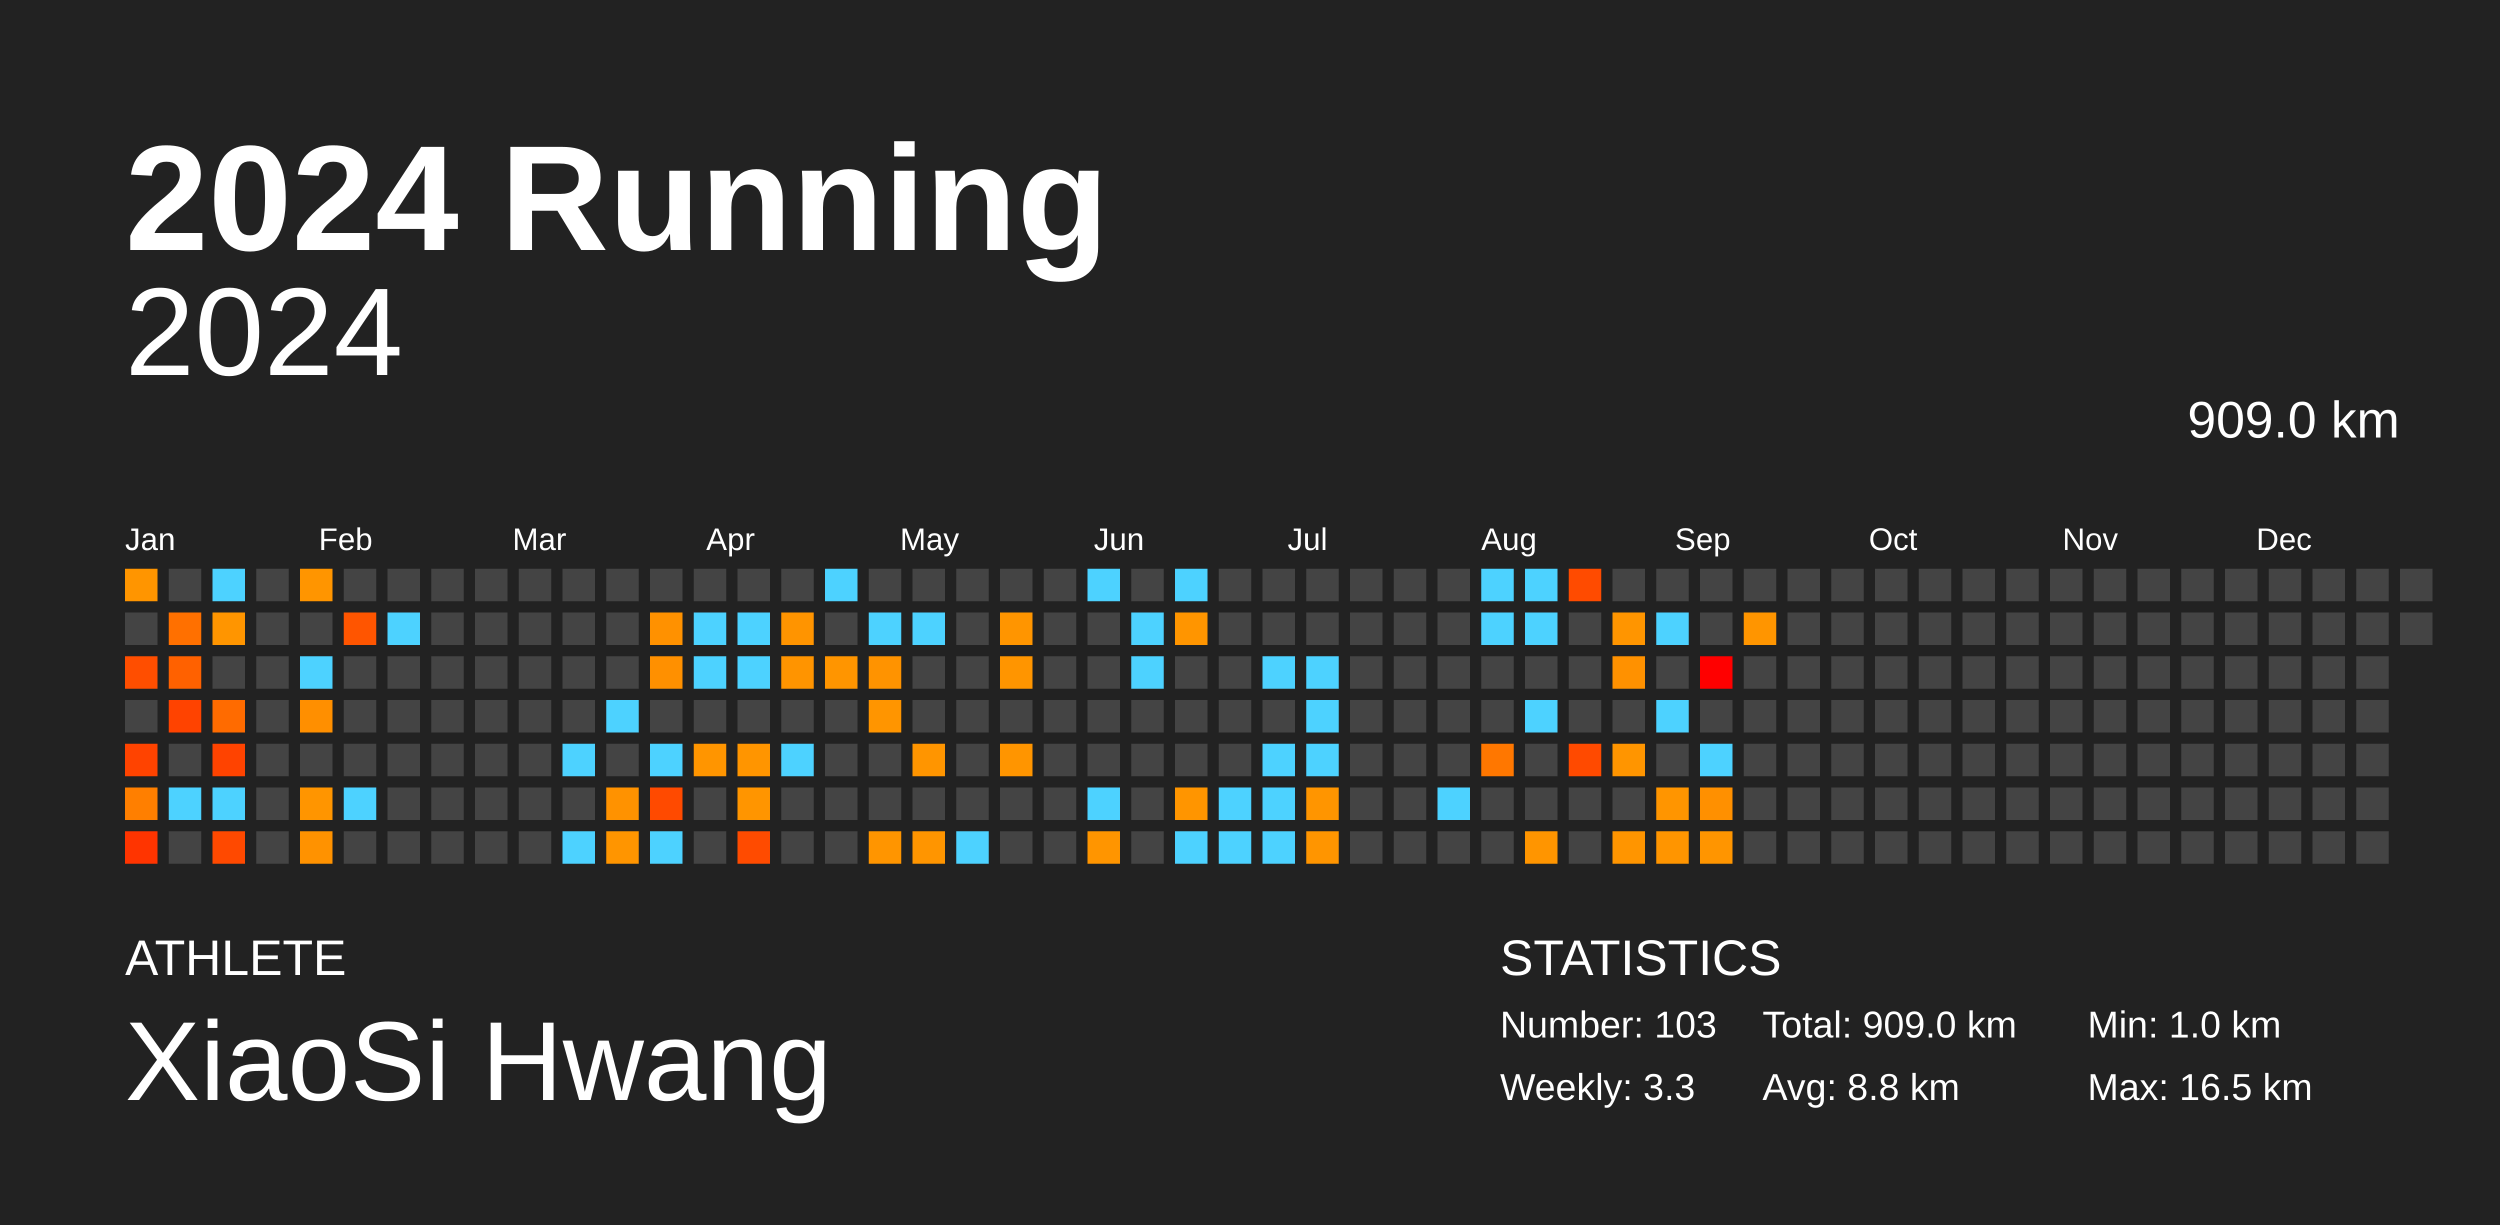
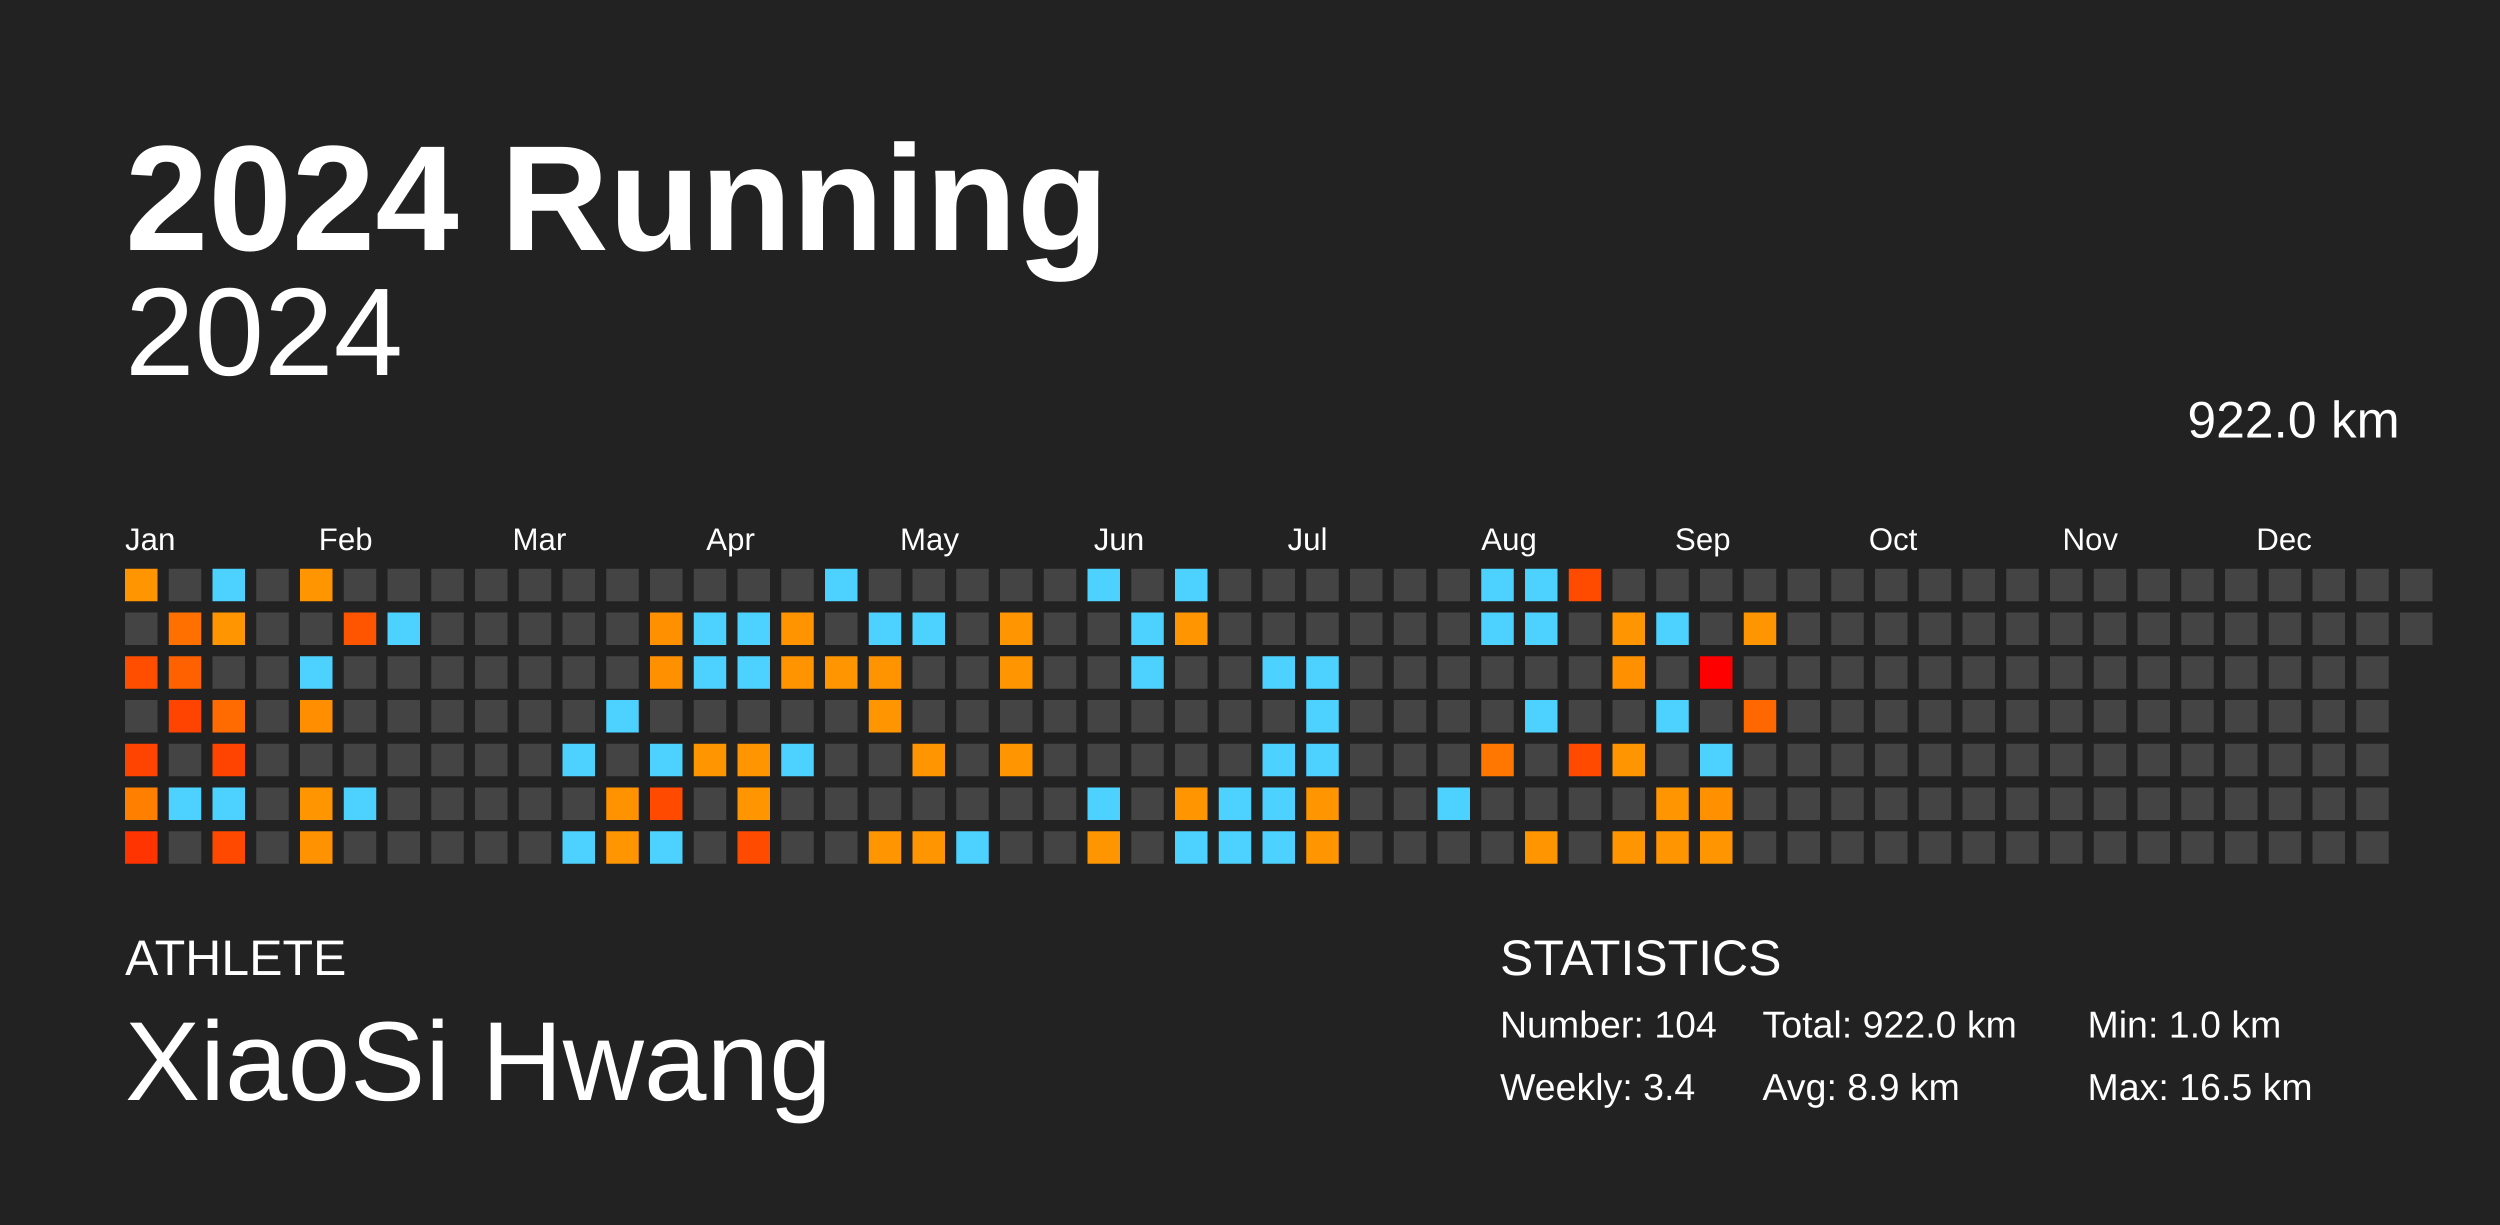
<svg xmlns="http://www.w3.org/2000/svg" baseProfile="full" height="98mm" version="1.1" viewBox="0,0,200,98" width="200mm">
  <defs />
  <rect fill="#222222" height="98" width="200" x="0" y="0" />
  <text fill="#FFFFFF" style="font-size:12px; font-family:Arial; font-weight:bold;" x="10" y="20">2024 Running</text>
  <text fill="#FFFFFF" style="font-size:4px; font-family:Arial" x="10" y="78">ATHLETE</text>
  <text fill="#FFFFFF" style="font-size:9px; font-family:Arial" x="10" y="88">XiaoSi Hwang</text>
  <text fill="#FFFFFF" style="font-size:4px; font-family:Arial" x="120" y="78">STATISTICS</text>
-   <text fill="#FFFFFF" style="font-size:3px; font-family:Arial" x="120" y="83">Number: 103</text>
-   <text fill="#FFFFFF" style="font-size:3px; font-family:Arial" x="120" y="88">Weekly: 3.3</text>
-   <text fill="#FFFFFF" style="font-size:3px; font-family:Arial" x="141" y="83">Total: 909.0 km</text>
-   <text fill="#FFFFFF" style="font-size:3px; font-family:Arial" x="141" y="88">Avg: 8.8 km</text>
+   <text fill="#FFFFFF" style="font-size:3px; font-family:Arial" x="120" y="83">Number: 104</text>
+   <text fill="#FFFFFF" style="font-size:3px; font-family:Arial" x="120" y="88">Weekly: 3.4</text>
+   <text fill="#FFFFFF" style="font-size:3px; font-family:Arial" x="141" y="83">Total: 922.0 km</text>
+   <text fill="#FFFFFF" style="font-size:3px; font-family:Arial" x="141" y="88">Avg: 8.9 km</text>
  <text fill="#FFFFFF" style="font-size:3px; font-family:Arial" x="167" y="83">Min: 1.0 km</text>
  <text fill="#FFFFFF" style="font-size:3px; font-family:Arial" x="167" y="88">Max: 16.5 km</text>
  <text alignment-baseline="hanging" fill="#FFFFFF" style="font-size:10.0px; font-family:Arial;" x="10" y="30">2024</text>
-   <text alignment-baseline="hanging" fill="#FFFFFF" style="font-size:4.125px; font-family:Arial;" x="175" y="35">909.0 km</text>
+   <text alignment-baseline="hanging" fill="#FFFFFF" style="font-size:4.125px; font-family:Arial;" x="175" y="35">922.0 km</text>
  <text fill="#FFFFFF" style="font-size:2.5px; font-family:Arial" x="10.0" y="44">Jan</text>
  <text fill="#FFFFFF" style="font-size:2.5px; font-family:Arial" x="25.5" y="44">Feb</text>
  <text fill="#FFFFFF" style="font-size:2.5px; font-family:Arial" x="41.0" y="44">Mar</text>
  <text fill="#FFFFFF" style="font-size:2.5px; font-family:Arial" x="56.5" y="44">Apr</text>
  <text fill="#FFFFFF" style="font-size:2.5px; font-family:Arial" x="72.0" y="44">May</text>
  <text fill="#FFFFFF" style="font-size:2.5px; font-family:Arial" x="87.5" y="44">Jun</text>
  <text fill="#FFFFFF" style="font-size:2.5px; font-family:Arial" x="103.0" y="44">Jul</text>
  <text fill="#FFFFFF" style="font-size:2.5px; font-family:Arial" x="118.5" y="44">Aug</text>
  <text fill="#FFFFFF" style="font-size:2.5px; font-family:Arial" x="134.0" y="44">Sep</text>
  <text fill="#FFFFFF" style="font-size:2.5px; font-family:Arial" x="149.5" y="44">Oct</text>
  <text fill="#FFFFFF" style="font-size:2.5px; font-family:Arial" x="165.0" y="44">Nov</text>
  <text fill="#FFFFFF" style="font-size:2.5px; font-family:Arial" x="180.5" y="44">Dec</text>
  <rect fill="#ff9500" height="2.6" width="2.6" x="10.0" y="45.5" />
  <rect fill="#444444" height="2.6" width="2.6" x="10.0" y="49.0" />
  <rect fill="#ff4e00" height="2.6" width="2.6" x="10.0" y="52.5" />
  <rect fill="#444444" height="2.6" width="2.6" x="10.0" y="56.0" />
  <rect fill="#ff4300" height="2.6" width="2.6" x="10.0" y="59.5" />
  <rect fill="#ff7f00" height="2.6" width="2.6" x="10.0" y="63.0" />
  <rect fill="#ff3400" height="2.6" width="2.6" x="10.0" y="66.5" />
  <rect fill="#444444" height="2.6" width="2.6" x="13.5" y="45.5" />
  <rect fill="#ff7000" height="2.6" width="2.6" x="13.5" y="49.0" />
  <rect fill="#ff6100" height="2.6" width="2.6" x="13.5" y="52.5" />
  <rect fill="#ff4300" height="2.6" width="2.6" x="13.5" y="56.0" />
  <rect fill="#444444" height="2.6" width="2.6" x="13.5" y="59.5" />
  <rect fill="#4dd2ff" height="2.6" width="2.6" x="13.5" y="63.0" />
  <rect fill="#444444" height="2.6" width="2.6" x="13.5" y="66.5" />
  <rect fill="#4dd2ff" height="2.6" width="2.6" x="17.0" y="45.5" />
  <rect fill="#ff9500" height="2.6" width="2.6" x="17.0" y="49.0" />
  <rect fill="#444444" height="2.6" width="2.6" x="17.0" y="52.5" />
  <rect fill="#ff6b00" height="2.6" width="2.6" x="17.0" y="56.0" />
  <rect fill="#ff4300" height="2.6" width="2.6" x="17.0" y="59.5" />
  <rect fill="#4dd2ff" height="2.6" width="2.6" x="17.0" y="63.0" />
  <rect fill="#ff4900" height="2.6" width="2.6" x="17.0" y="66.5" />
  <rect fill="#444444" height="2.6" width="2.6" x="20.5" y="45.5" />
  <rect fill="#444444" height="2.6" width="2.6" x="20.5" y="49.0" />
  <rect fill="#444444" height="2.6" width="2.6" x="20.5" y="52.5" />
  <rect fill="#444444" height="2.6" width="2.6" x="20.5" y="56.0" />
  <rect fill="#444444" height="2.6" width="2.6" x="20.5" y="59.5" />
  <rect fill="#444444" height="2.6" width="2.6" x="20.5" y="63.0" />
  <rect fill="#444444" height="2.6" width="2.6" x="20.5" y="66.5" />
  <rect fill="#ff9500" height="2.6" width="2.6" x="24.0" y="45.5" />
  <rect fill="#444444" height="2.6" width="2.6" x="24.0" y="49.0" />
  <rect fill="#4dd2ff" height="2.6" width="2.6" x="24.0" y="52.5" />
  <rect fill="#ff8f00" height="2.6" width="2.6" x="24.0" y="56.0" />
  <rect fill="#444444" height="2.6" width="2.6" x="24.0" y="59.5" />
  <rect fill="#ff9500" height="2.6" width="2.6" x="24.0" y="63.0" />
  <rect fill="#ff9200" height="2.6" width="2.6" x="24.0" y="66.5" />
  <rect fill="#444444" height="2.6" width="2.6" x="27.5" y="45.5" />
  <rect fill="#ff5500" height="2.6" width="2.6" x="27.5" y="49.0" />
  <rect fill="#444444" height="2.6" width="2.6" x="27.5" y="52.5" />
  <rect fill="#444444" height="2.6" width="2.6" x="27.5" y="56.0" />
  <rect fill="#444444" height="2.6" width="2.6" x="27.5" y="59.5" />
  <rect fill="#4dd2ff" height="2.6" width="2.6" x="27.5" y="63.0" />
  <rect fill="#444444" height="2.6" width="2.6" x="27.5" y="66.5" />
  <rect fill="#444444" height="2.6" width="2.6" x="31.0" y="45.5" />
  <rect fill="#4dd2ff" height="2.6" width="2.6" x="31.0" y="49.0" />
  <rect fill="#444444" height="2.6" width="2.6" x="31.0" y="52.5" />
  <rect fill="#444444" height="2.6" width="2.6" x="31.0" y="56.0" />
  <rect fill="#444444" height="2.6" width="2.6" x="31.0" y="59.5" />
  <rect fill="#444444" height="2.6" width="2.6" x="31.0" y="63.0" />
  <rect fill="#444444" height="2.6" width="2.6" x="31.0" y="66.5" />
  <rect fill="#444444" height="2.6" width="2.6" x="34.5" y="45.5" />
  <rect fill="#444444" height="2.6" width="2.6" x="34.5" y="49.0" />
  <rect fill="#444444" height="2.6" width="2.6" x="34.5" y="52.5" />
  <rect fill="#444444" height="2.6" width="2.6" x="34.5" y="56.0" />
  <rect fill="#444444" height="2.6" width="2.6" x="34.5" y="59.5" />
  <rect fill="#444444" height="2.6" width="2.6" x="34.5" y="63.0" />
  <rect fill="#444444" height="2.6" width="2.6" x="34.5" y="66.5" />
  <rect fill="#444444" height="2.6" width="2.6" x="38.0" y="45.5" />
  <rect fill="#444444" height="2.6" width="2.6" x="38.0" y="49.0" />
  <rect fill="#444444" height="2.6" width="2.6" x="38.0" y="52.5" />
  <rect fill="#444444" height="2.6" width="2.6" x="38.0" y="56.0" />
  <rect fill="#444444" height="2.6" width="2.6" x="38.0" y="59.5" />
  <rect fill="#444444" height="2.6" width="2.6" x="38.0" y="63.0" />
  <rect fill="#444444" height="2.6" width="2.6" x="38.0" y="66.5" />
  <rect fill="#444444" height="2.6" width="2.6" x="41.5" y="45.5" />
  <rect fill="#444444" height="2.6" width="2.6" x="41.5" y="49.0" />
  <rect fill="#444444" height="2.6" width="2.6" x="41.5" y="52.5" />
  <rect fill="#444444" height="2.6" width="2.6" x="41.5" y="56.0" />
  <rect fill="#444444" height="2.6" width="2.6" x="41.5" y="59.5" />
  <rect fill="#444444" height="2.6" width="2.6" x="41.5" y="63.0" />
  <rect fill="#444444" height="2.6" width="2.6" x="41.5" y="66.5" />
  <rect fill="#444444" height="2.6" width="2.6" x="45.0" y="45.5" />
  <rect fill="#444444" height="2.6" width="2.6" x="45.0" y="49.0" />
  <rect fill="#444444" height="2.6" width="2.6" x="45.0" y="52.5" />
  <rect fill="#444444" height="2.6" width="2.6" x="45.0" y="56.0" />
  <rect fill="#4dd2ff" height="2.6" width="2.6" x="45.0" y="59.5" />
  <rect fill="#444444" height="2.6" width="2.6" x="45.0" y="63.0" />
  <rect fill="#4dd2ff" height="2.6" width="2.6" x="45.0" y="66.5" />
  <rect fill="#444444" height="2.6" width="2.6" x="48.5" y="45.5" />
  <rect fill="#444444" height="2.6" width="2.6" x="48.5" y="49.0" />
  <rect fill="#444444" height="2.6" width="2.6" x="48.5" y="52.5" />
  <rect fill="#4dd2ff" height="2.6" width="2.6" x="48.5" y="56.0" />
  <rect fill="#444444" height="2.6" width="2.6" x="48.5" y="59.5" />
  <rect fill="#ff9200" height="2.6" width="2.6" x="48.5" y="63.0" />
  <rect fill="#ff9500" height="2.6" width="2.6" x="48.5" y="66.5" />
  <rect fill="#444444" height="2.6" width="2.6" x="52.0" y="45.5" />
  <rect fill="#ff9100" height="2.6" width="2.6" x="52.0" y="49.0" />
  <rect fill="#ff9000" height="2.6" width="2.6" x="52.0" y="52.5" />
  <rect fill="#444444" height="2.6" width="2.6" x="52.0" y="56.0" />
  <rect fill="#4dd2ff" height="2.6" width="2.6" x="52.0" y="59.5" />
  <rect fill="#ff4a00" height="2.6" width="2.6" x="52.0" y="63.0" />
  <rect fill="#4dd2ff" height="2.6" width="2.6" x="52.0" y="66.5" />
  <rect fill="#444444" height="2.6" width="2.6" x="55.5" y="45.5" />
  <rect fill="#4dd2ff" height="2.6" width="2.6" x="55.5" y="49.0" />
  <rect fill="#4dd2ff" height="2.6" width="2.6" x="55.5" y="52.5" />
  <rect fill="#444444" height="2.6" width="2.6" x="55.5" y="56.0" />
  <rect fill="#ff9500" height="2.6" width="2.6" x="55.5" y="59.5" />
  <rect fill="#444444" height="2.6" width="2.6" x="55.5" y="63.0" />
  <rect fill="#444444" height="2.6" width="2.6" x="55.5" y="66.5" />
  <rect fill="#444444" height="2.6" width="2.6" x="59.0" y="45.5" />
  <rect fill="#4dd2ff" height="2.6" width="2.6" x="59.0" y="49.0" />
  <rect fill="#4dd2ff" height="2.6" width="2.6" x="59.0" y="52.5" />
  <rect fill="#444444" height="2.6" width="2.6" x="59.0" y="56.0" />
  <rect fill="#ff9500" height="2.6" width="2.6" x="59.0" y="59.5" />
  <rect fill="#ff9500" height="2.6" width="2.6" x="59.0" y="63.0" />
  <rect fill="#ff4b00" height="2.6" width="2.6" x="59.0" y="66.5" />
  <rect fill="#444444" height="2.6" width="2.6" x="62.5" y="45.5" />
  <rect fill="#ff9400" height="2.6" width="2.6" x="62.5" y="49.0" />
  <rect fill="#ff9400" height="2.6" width="2.6" x="62.5" y="52.5" />
  <rect fill="#444444" height="2.6" width="2.6" x="62.5" y="56.0" />
  <rect fill="#4dd2ff" height="2.6" width="2.6" x="62.5" y="59.5" />
  <rect fill="#444444" height="2.6" width="2.6" x="62.5" y="63.0" />
  <rect fill="#444444" height="2.6" width="2.6" x="62.5" y="66.5" />
  <rect fill="#4dd2ff" height="2.6" width="2.6" x="66.0" y="45.5" />
  <rect fill="#444444" height="2.6" width="2.6" x="66.0" y="49.0" />
  <rect fill="#ff9500" height="2.6" width="2.6" x="66.0" y="52.5" />
  <rect fill="#444444" height="2.6" width="2.6" x="66.0" y="56.0" />
  <rect fill="#444444" height="2.6" width="2.6" x="66.0" y="59.5" />
  <rect fill="#444444" height="2.6" width="2.6" x="66.0" y="63.0" />
  <rect fill="#444444" height="2.6" width="2.6" x="66.0" y="66.5" />
  <rect fill="#444444" height="2.6" width="2.6" x="69.5" y="45.5" />
  <rect fill="#4dd2ff" height="2.6" width="2.6" x="69.5" y="49.0" />
  <rect fill="#ff9300" height="2.6" width="2.6" x="69.5" y="52.5" />
  <rect fill="#ff9500" height="2.6" width="2.6" x="69.5" y="56.0" />
  <rect fill="#444444" height="2.6" width="2.6" x="69.5" y="59.5" />
  <rect fill="#444444" height="2.6" width="2.6" x="69.5" y="63.0" />
  <rect fill="#ff9500" height="2.6" width="2.6" x="69.5" y="66.5" />
  <rect fill="#444444" height="2.6" width="2.6" x="73.0" y="45.5" />
  <rect fill="#4dd2ff" height="2.6" width="2.6" x="73.0" y="49.0" />
  <rect fill="#444444" height="2.6" width="2.6" x="73.0" y="52.5" />
  <rect fill="#444444" height="2.6" width="2.6" x="73.0" y="56.0" />
  <rect fill="#ff9500" height="2.6" width="2.6" x="73.0" y="59.5" />
  <rect fill="#444444" height="2.6" width="2.6" x="73.0" y="63.0" />
  <rect fill="#ff9500" height="2.6" width="2.6" x="73.0" y="66.5" />
  <rect fill="#444444" height="2.6" width="2.6" x="76.5" y="45.5" />
  <rect fill="#444444" height="2.6" width="2.6" x="76.5" y="49.0" />
  <rect fill="#444444" height="2.6" width="2.6" x="76.5" y="52.5" />
  <rect fill="#444444" height="2.6" width="2.6" x="76.5" y="56.0" />
  <rect fill="#444444" height="2.6" width="2.6" x="76.5" y="59.5" />
  <rect fill="#444444" height="2.6" width="2.6" x="76.5" y="63.0" />
  <rect fill="#4dd2ff" height="2.6" width="2.6" x="76.5" y="66.5" />
  <rect fill="#444444" height="2.6" width="2.6" x="80.0" y="45.5" />
  <rect fill="#ff9500" height="2.6" width="2.6" x="80.0" y="49.0" />
  <rect fill="#ff9500" height="2.6" width="2.6" x="80.0" y="52.5" />
  <rect fill="#444444" height="2.6" width="2.6" x="80.0" y="56.0" />
  <rect fill="#ff9500" height="2.6" width="2.6" x="80.0" y="59.5" />
  <rect fill="#444444" height="2.6" width="2.6" x="80.0" y="63.0" />
  <rect fill="#444444" height="2.6" width="2.6" x="80.0" y="66.5" />
  <rect fill="#444444" height="2.6" width="2.6" x="83.5" y="45.5" />
  <rect fill="#444444" height="2.6" width="2.6" x="83.5" y="49.0" />
  <rect fill="#444444" height="2.6" width="2.6" x="83.5" y="52.5" />
  <rect fill="#444444" height="2.6" width="2.6" x="83.5" y="56.0" />
  <rect fill="#444444" height="2.6" width="2.6" x="83.5" y="59.5" />
  <rect fill="#444444" height="2.6" width="2.6" x="83.5" y="63.0" />
  <rect fill="#444444" height="2.6" width="2.6" x="83.5" y="66.5" />
  <rect fill="#4dd2ff" height="2.6" width="2.6" x="87.0" y="45.5" />
  <rect fill="#444444" height="2.6" width="2.6" x="87.0" y="49.0" />
  <rect fill="#444444" height="2.6" width="2.6" x="87.0" y="52.5" />
  <rect fill="#444444" height="2.6" width="2.6" x="87.0" y="56.0" />
  <rect fill="#444444" height="2.6" width="2.6" x="87.0" y="59.5" />
  <rect fill="#4dd2ff" height="2.6" width="2.6" x="87.0" y="63.0" />
  <rect fill="#ff9500" height="2.6" width="2.6" x="87.0" y="66.5" />
  <rect fill="#444444" height="2.6" width="2.6" x="90.5" y="45.5" />
  <rect fill="#4dd2ff" height="2.6" width="2.6" x="90.5" y="49.0" />
  <rect fill="#4dd2ff" height="2.6" width="2.6" x="90.5" y="52.5" />
  <rect fill="#444444" height="2.6" width="2.6" x="90.5" y="56.0" />
  <rect fill="#444444" height="2.6" width="2.6" x="90.5" y="59.5" />
  <rect fill="#444444" height="2.6" width="2.6" x="90.5" y="63.0" />
  <rect fill="#444444" height="2.6" width="2.6" x="90.5" y="66.5" />
  <rect fill="#4dd2ff" height="2.6" width="2.6" x="94.0" y="45.5" />
  <rect fill="#ff9500" height="2.6" width="2.6" x="94.0" y="49.0" />
  <rect fill="#444444" height="2.6" width="2.6" x="94.0" y="52.5" />
  <rect fill="#444444" height="2.6" width="2.6" x="94.0" y="56.0" />
  <rect fill="#444444" height="2.6" width="2.6" x="94.0" y="59.5" />
  <rect fill="#ff9500" height="2.6" width="2.6" x="94.0" y="63.0" />
  <rect fill="#4dd2ff" height="2.6" width="2.6" x="94.0" y="66.5" />
  <rect fill="#444444" height="2.6" width="2.6" x="97.5" y="45.5" />
  <rect fill="#444444" height="2.6" width="2.6" x="97.5" y="49.0" />
  <rect fill="#444444" height="2.6" width="2.6" x="97.5" y="52.5" />
  <rect fill="#444444" height="2.6" width="2.6" x="97.5" y="56.0" />
  <rect fill="#444444" height="2.6" width="2.6" x="97.5" y="59.5" />
  <rect fill="#4dd2ff" height="2.6" width="2.6" x="97.5" y="63.0" />
  <rect fill="#4dd2ff" height="2.6" width="2.6" x="97.5" y="66.5" />
  <rect fill="#444444" height="2.6" width="2.6" x="101.0" y="45.5" />
  <rect fill="#444444" height="2.6" width="2.6" x="101.0" y="49.0" />
  <rect fill="#4dd2ff" height="2.6" width="2.6" x="101.0" y="52.5" />
  <rect fill="#444444" height="2.6" width="2.6" x="101.0" y="56.0" />
  <rect fill="#4dd2ff" height="2.6" width="2.6" x="101.0" y="59.5" />
  <rect fill="#4dd2ff" height="2.6" width="2.6" x="101.0" y="63.0" />
  <rect fill="#4dd2ff" height="2.6" width="2.6" x="101.0" y="66.5" />
  <rect fill="#444444" height="2.6" width="2.6" x="104.5" y="45.5" />
  <rect fill="#444444" height="2.6" width="2.6" x="104.5" y="49.0" />
  <rect fill="#4dd2ff" height="2.6" width="2.6" x="104.5" y="52.5" />
  <rect fill="#4dd2ff" height="2.6" width="2.6" x="104.5" y="56.0" />
  <rect fill="#4dd2ff" height="2.6" width="2.6" x="104.5" y="59.5" />
  <rect fill="#ff9500" height="2.6" width="2.6" x="104.5" y="63.0" />
  <rect fill="#ff9500" height="2.6" width="2.6" x="104.5" y="66.5" />
  <rect fill="#444444" height="2.6" width="2.6" x="108.0" y="45.5" />
  <rect fill="#444444" height="2.6" width="2.6" x="108.0" y="49.0" />
  <rect fill="#444444" height="2.6" width="2.6" x="108.0" y="52.5" />
  <rect fill="#444444" height="2.6" width="2.6" x="108.0" y="56.0" />
  <rect fill="#444444" height="2.6" width="2.6" x="108.0" y="59.5" />
  <rect fill="#444444" height="2.6" width="2.6" x="108.0" y="63.0" />
  <rect fill="#444444" height="2.6" width="2.6" x="108.0" y="66.5" />
  <rect fill="#444444" height="2.6" width="2.6" x="111.5" y="45.5" />
  <rect fill="#444444" height="2.6" width="2.6" x="111.5" y="49.0" />
  <rect fill="#444444" height="2.6" width="2.6" x="111.5" y="52.5" />
  <rect fill="#444444" height="2.6" width="2.6" x="111.5" y="56.0" />
  <rect fill="#444444" height="2.6" width="2.6" x="111.5" y="59.5" />
  <rect fill="#444444" height="2.6" width="2.6" x="111.5" y="63.0" />
  <rect fill="#444444" height="2.6" width="2.6" x="111.5" y="66.5" />
  <rect fill="#444444" height="2.6" width="2.6" x="115.0" y="45.5" />
  <rect fill="#444444" height="2.6" width="2.6" x="115.0" y="49.0" />
  <rect fill="#444444" height="2.6" width="2.6" x="115.0" y="52.5" />
  <rect fill="#444444" height="2.6" width="2.6" x="115.0" y="56.0" />
  <rect fill="#444444" height="2.6" width="2.6" x="115.0" y="59.5" />
  <rect fill="#4dd2ff" height="2.6" width="2.6" x="115.0" y="63.0" />
  <rect fill="#444444" height="2.6" width="2.6" x="115.0" y="66.5" />
  <rect fill="#4dd2ff" height="2.6" width="2.6" x="118.5" y="45.5" />
  <rect fill="#4dd2ff" height="2.6" width="2.6" x="118.5" y="49.0" />
  <rect fill="#444444" height="2.6" width="2.6" x="118.5" y="52.5" />
  <rect fill="#444444" height="2.6" width="2.6" x="118.5" y="56.0" />
  <rect fill="#ff7700" height="2.6" width="2.6" x="118.5" y="59.5" />
  <rect fill="#444444" height="2.6" width="2.6" x="118.5" y="63.0" />
  <rect fill="#444444" height="2.6" width="2.6" x="118.5" y="66.5" />
  <rect fill="#4dd2ff" height="2.6" width="2.6" x="122.0" y="45.5" />
  <rect fill="#4dd2ff" height="2.6" width="2.6" x="122.0" y="49.0" />
  <rect fill="#444444" height="2.6" width="2.6" x="122.0" y="52.5" />
  <rect fill="#4dd2ff" height="2.6" width="2.6" x="122.0" y="56.0" />
  <rect fill="#444444" height="2.6" width="2.6" x="122.0" y="59.5" />
  <rect fill="#444444" height="2.6" width="2.6" x="122.0" y="63.0" />
  <rect fill="#ff9500" height="2.6" width="2.6" x="122.0" y="66.5" />
  <rect fill="#ff4b00" height="2.6" width="2.6" x="125.5" y="45.5" />
  <rect fill="#444444" height="2.6" width="2.6" x="125.5" y="49.0" />
  <rect fill="#444444" height="2.6" width="2.6" x="125.5" y="52.5" />
  <rect fill="#444444" height="2.6" width="2.6" x="125.5" y="56.0" />
  <rect fill="#ff4a00" height="2.6" width="2.6" x="125.5" y="59.5" />
  <rect fill="#444444" height="2.6" width="2.6" x="125.5" y="63.0" />
  <rect fill="#444444" height="2.6" width="2.6" x="125.5" y="66.5" />
  <rect fill="#444444" height="2.6" width="2.6" x="129.0" y="45.5" />
  <rect fill="#ff9500" height="2.6" width="2.6" x="129.0" y="49.0" />
  <rect fill="#ff9100" height="2.6" width="2.6" x="129.0" y="52.5" />
  <rect fill="#444444" height="2.6" width="2.6" x="129.0" y="56.0" />
  <rect fill="#ff9500" height="2.6" width="2.6" x="129.0" y="59.5" />
  <rect fill="#444444" height="2.6" width="2.6" x="129.0" y="63.0" />
  <rect fill="#ff9500" height="2.6" width="2.6" x="129.0" y="66.5" />
  <rect fill="#444444" height="2.6" width="2.6" x="132.5" y="45.5" />
  <rect fill="#4dd2ff" height="2.6" width="2.6" x="132.5" y="49.0" />
  <rect fill="#444444" height="2.6" width="2.6" x="132.5" y="52.5" />
  <rect fill="#4dd2ff" height="2.6" width="2.6" x="132.5" y="56.0" />
  <rect fill="#444444" height="2.6" width="2.6" x="132.5" y="59.5" />
  <rect fill="#ff9500" height="2.6" width="2.6" x="132.5" y="63.0" />
  <rect fill="#ff9500" height="2.6" width="2.6" x="132.5" y="66.5" />
  <rect fill="#444444" height="2.6" width="2.6" x="136.0" y="45.5" />
  <rect fill="#444444" height="2.6" width="2.6" x="136.0" y="49.0" />
  <rect fill="red" height="2.6" width="2.6" x="136.0" y="52.5" />
  <rect fill="#444444" height="2.6" width="2.6" x="136.0" y="56.0" />
  <rect fill="#4dd2ff" height="2.6" width="2.6" x="136.0" y="59.5" />
  <rect fill="#ff9000" height="2.6" width="2.6" x="136.0" y="63.0" />
  <rect fill="#ff9500" height="2.6" width="2.6" x="136.0" y="66.5" />
  <rect fill="#444444" height="2.6" width="2.6" x="139.5" y="45.5" />
  <rect fill="#ff9500" height="2.6" width="2.6" x="139.5" y="49.0" />
  <rect fill="#444444" height="2.6" width="2.6" x="139.5" y="52.5" />
-   <rect fill="#444444" height="2.6" width="2.6" x="139.5" y="56.0" />
+   <rect fill="#ff6800" height="2.6" width="2.6" x="139.5" y="56.0" />
  <rect fill="#444444" height="2.6" width="2.6" x="139.5" y="59.5" />
  <rect fill="#444444" height="2.6" width="2.6" x="139.5" y="63.0" />
  <rect fill="#444444" height="2.6" width="2.6" x="139.5" y="66.5" />
  <rect fill="#444444" height="2.6" width="2.6" x="143.0" y="45.5" />
  <rect fill="#444444" height="2.6" width="2.6" x="143.0" y="49.0" />
  <rect fill="#444444" height="2.6" width="2.6" x="143.0" y="52.5" />
  <rect fill="#444444" height="2.6" width="2.6" x="143.0" y="56.0" />
  <rect fill="#444444" height="2.6" width="2.6" x="143.0" y="59.5" />
  <rect fill="#444444" height="2.6" width="2.6" x="143.0" y="63.0" />
  <rect fill="#444444" height="2.6" width="2.6" x="143.0" y="66.5" />
  <rect fill="#444444" height="2.6" width="2.6" x="146.5" y="45.5" />
  <rect fill="#444444" height="2.6" width="2.6" x="146.5" y="49.0" />
  <rect fill="#444444" height="2.6" width="2.6" x="146.5" y="52.5" />
  <rect fill="#444444" height="2.6" width="2.6" x="146.5" y="56.0" />
  <rect fill="#444444" height="2.6" width="2.6" x="146.5" y="59.5" />
  <rect fill="#444444" height="2.6" width="2.6" x="146.5" y="63.0" />
  <rect fill="#444444" height="2.6" width="2.6" x="146.5" y="66.5" />
  <rect fill="#444444" height="2.6" width="2.6" x="150.0" y="45.5" />
  <rect fill="#444444" height="2.6" width="2.6" x="150.0" y="49.0" />
  <rect fill="#444444" height="2.6" width="2.6" x="150.0" y="52.5" />
  <rect fill="#444444" height="2.6" width="2.6" x="150.0" y="56.0" />
  <rect fill="#444444" height="2.6" width="2.6" x="150.0" y="59.5" />
  <rect fill="#444444" height="2.6" width="2.6" x="150.0" y="63.0" />
  <rect fill="#444444" height="2.6" width="2.6" x="150.0" y="66.5" />
  <rect fill="#444444" height="2.6" width="2.6" x="153.5" y="45.5" />
  <rect fill="#444444" height="2.6" width="2.6" x="153.5" y="49.0" />
  <rect fill="#444444" height="2.6" width="2.6" x="153.5" y="52.5" />
  <rect fill="#444444" height="2.6" width="2.6" x="153.5" y="56.0" />
  <rect fill="#444444" height="2.6" width="2.6" x="153.5" y="59.5" />
  <rect fill="#444444" height="2.6" width="2.6" x="153.5" y="63.0" />
  <rect fill="#444444" height="2.6" width="2.6" x="153.5" y="66.5" />
  <rect fill="#444444" height="2.6" width="2.6" x="157.0" y="45.5" />
  <rect fill="#444444" height="2.6" width="2.6" x="157.0" y="49.0" />
  <rect fill="#444444" height="2.6" width="2.6" x="157.0" y="52.5" />
  <rect fill="#444444" height="2.6" width="2.6" x="157.0" y="56.0" />
  <rect fill="#444444" height="2.6" width="2.6" x="157.0" y="59.5" />
  <rect fill="#444444" height="2.6" width="2.6" x="157.0" y="63.0" />
  <rect fill="#444444" height="2.6" width="2.6" x="157.0" y="66.5" />
  <rect fill="#444444" height="2.6" width="2.6" x="160.5" y="45.5" />
  <rect fill="#444444" height="2.6" width="2.6" x="160.5" y="49.0" />
  <rect fill="#444444" height="2.6" width="2.6" x="160.5" y="52.5" />
  <rect fill="#444444" height="2.6" width="2.6" x="160.5" y="56.0" />
  <rect fill="#444444" height="2.6" width="2.6" x="160.5" y="59.5" />
  <rect fill="#444444" height="2.6" width="2.6" x="160.5" y="63.0" />
  <rect fill="#444444" height="2.6" width="2.6" x="160.5" y="66.5" />
  <rect fill="#444444" height="2.6" width="2.6" x="164.0" y="45.5" />
  <rect fill="#444444" height="2.6" width="2.6" x="164.0" y="49.0" />
  <rect fill="#444444" height="2.6" width="2.6" x="164.0" y="52.5" />
  <rect fill="#444444" height="2.6" width="2.6" x="164.0" y="56.0" />
  <rect fill="#444444" height="2.6" width="2.6" x="164.0" y="59.5" />
  <rect fill="#444444" height="2.6" width="2.6" x="164.0" y="63.0" />
  <rect fill="#444444" height="2.6" width="2.6" x="164.0" y="66.5" />
  <rect fill="#444444" height="2.6" width="2.6" x="167.5" y="45.5" />
  <rect fill="#444444" height="2.6" width="2.6" x="167.5" y="49.0" />
  <rect fill="#444444" height="2.6" width="2.6" x="167.5" y="52.5" />
  <rect fill="#444444" height="2.6" width="2.6" x="167.5" y="56.0" />
  <rect fill="#444444" height="2.6" width="2.6" x="167.5" y="59.5" />
  <rect fill="#444444" height="2.6" width="2.6" x="167.5" y="63.0" />
  <rect fill="#444444" height="2.6" width="2.6" x="167.5" y="66.5" />
  <rect fill="#444444" height="2.6" width="2.6" x="171.0" y="45.5" />
  <rect fill="#444444" height="2.6" width="2.6" x="171.0" y="49.0" />
  <rect fill="#444444" height="2.6" width="2.6" x="171.0" y="52.5" />
  <rect fill="#444444" height="2.6" width="2.6" x="171.0" y="56.0" />
  <rect fill="#444444" height="2.6" width="2.6" x="171.0" y="59.5" />
  <rect fill="#444444" height="2.6" width="2.6" x="171.0" y="63.0" />
  <rect fill="#444444" height="2.6" width="2.6" x="171.0" y="66.5" />
  <rect fill="#444444" height="2.6" width="2.6" x="174.5" y="45.5" />
  <rect fill="#444444" height="2.6" width="2.6" x="174.5" y="49.0" />
  <rect fill="#444444" height="2.6" width="2.6" x="174.5" y="52.5" />
  <rect fill="#444444" height="2.6" width="2.6" x="174.5" y="56.0" />
  <rect fill="#444444" height="2.6" width="2.6" x="174.5" y="59.5" />
  <rect fill="#444444" height="2.6" width="2.6" x="174.5" y="63.0" />
  <rect fill="#444444" height="2.6" width="2.6" x="174.5" y="66.5" />
  <rect fill="#444444" height="2.6" width="2.6" x="178.0" y="45.5" />
  <rect fill="#444444" height="2.6" width="2.6" x="178.0" y="49.0" />
  <rect fill="#444444" height="2.6" width="2.6" x="178.0" y="52.5" />
  <rect fill="#444444" height="2.6" width="2.6" x="178.0" y="56.0" />
  <rect fill="#444444" height="2.6" width="2.6" x="178.0" y="59.5" />
  <rect fill="#444444" height="2.6" width="2.6" x="178.0" y="63.0" />
  <rect fill="#444444" height="2.6" width="2.6" x="178.0" y="66.5" />
  <rect fill="#444444" height="2.6" width="2.6" x="181.5" y="45.5" />
  <rect fill="#444444" height="2.6" width="2.6" x="181.5" y="49.0" />
  <rect fill="#444444" height="2.6" width="2.6" x="181.5" y="52.5" />
  <rect fill="#444444" height="2.6" width="2.6" x="181.5" y="56.0" />
  <rect fill="#444444" height="2.6" width="2.6" x="181.5" y="59.5" />
  <rect fill="#444444" height="2.6" width="2.6" x="181.5" y="63.0" />
  <rect fill="#444444" height="2.6" width="2.6" x="181.5" y="66.5" />
  <rect fill="#444444" height="2.6" width="2.6" x="185.0" y="45.5" />
  <rect fill="#444444" height="2.6" width="2.6" x="185.0" y="49.0" />
  <rect fill="#444444" height="2.6" width="2.6" x="185.0" y="52.5" />
  <rect fill="#444444" height="2.6" width="2.6" x="185.0" y="56.0" />
  <rect fill="#444444" height="2.6" width="2.6" x="185.0" y="59.5" />
  <rect fill="#444444" height="2.6" width="2.6" x="185.0" y="63.0" />
  <rect fill="#444444" height="2.6" width="2.6" x="185.0" y="66.5" />
  <rect fill="#444444" height="2.6" width="2.6" x="188.5" y="45.5" />
  <rect fill="#444444" height="2.6" width="2.6" x="188.5" y="49.0" />
  <rect fill="#444444" height="2.6" width="2.6" x="188.5" y="52.5" />
  <rect fill="#444444" height="2.6" width="2.6" x="188.5" y="56.0" />
  <rect fill="#444444" height="2.6" width="2.6" x="188.5" y="59.5" />
  <rect fill="#444444" height="2.6" width="2.6" x="188.5" y="63.0" />
  <rect fill="#444444" height="2.6" width="2.6" x="188.5" y="66.5" />
  <rect fill="#444444" height="2.6" width="2.6" x="192.0" y="45.5" />
  <rect fill="#444444" height="2.6" width="2.6" x="192.0" y="49.0" />
</svg>
